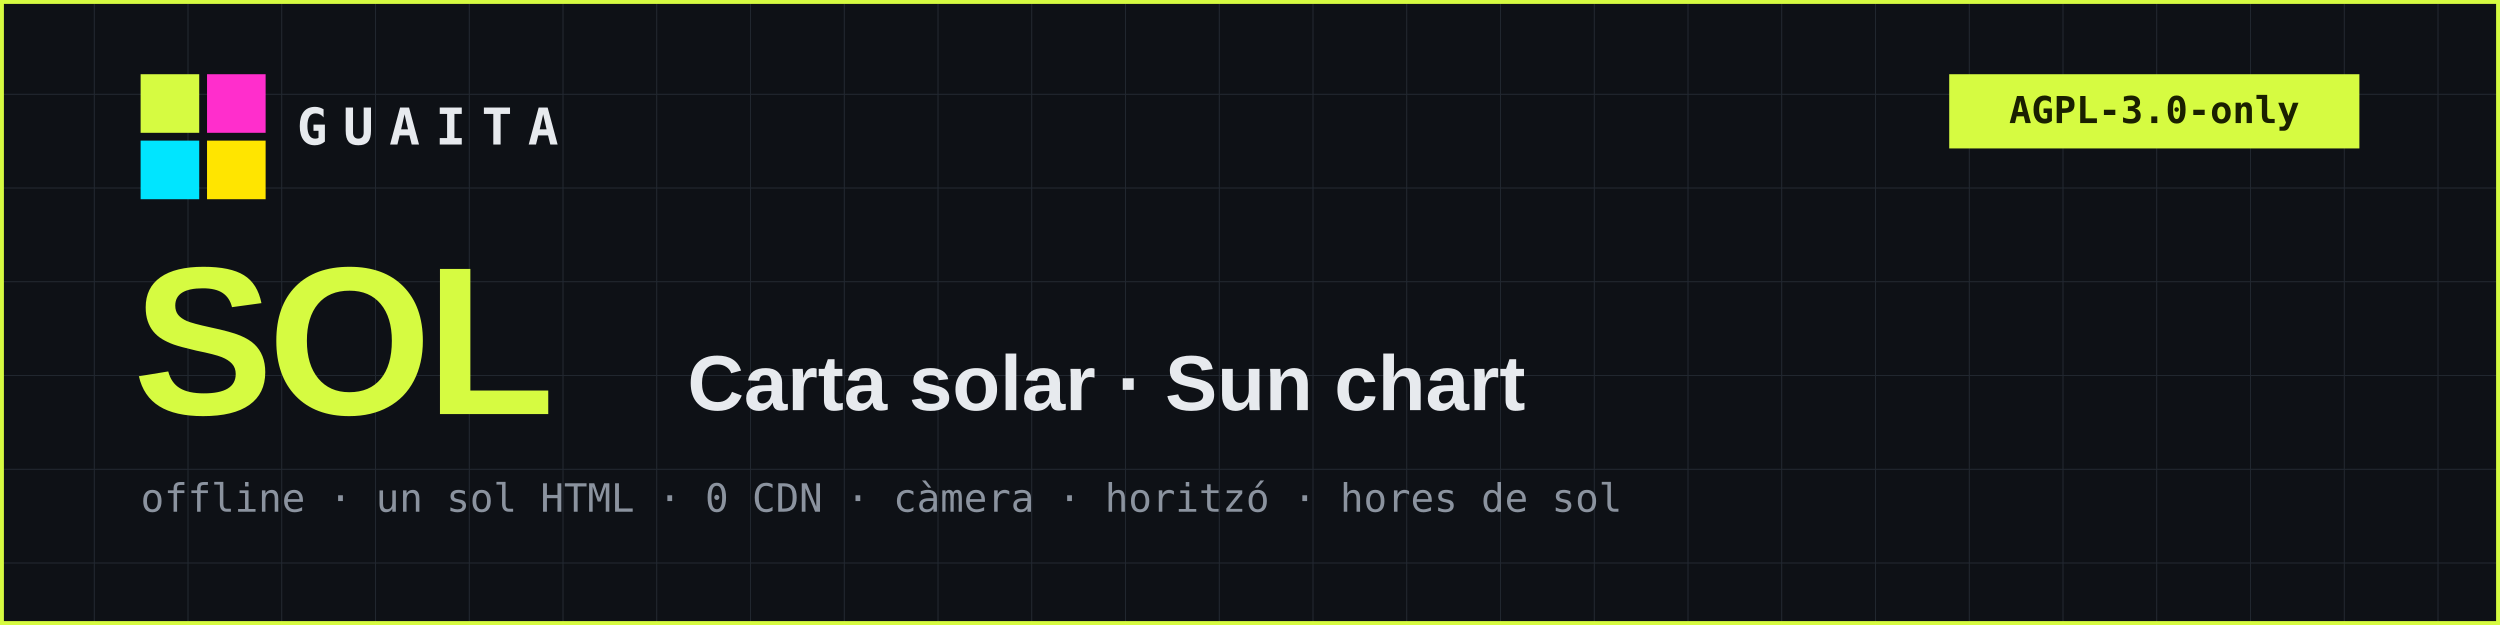
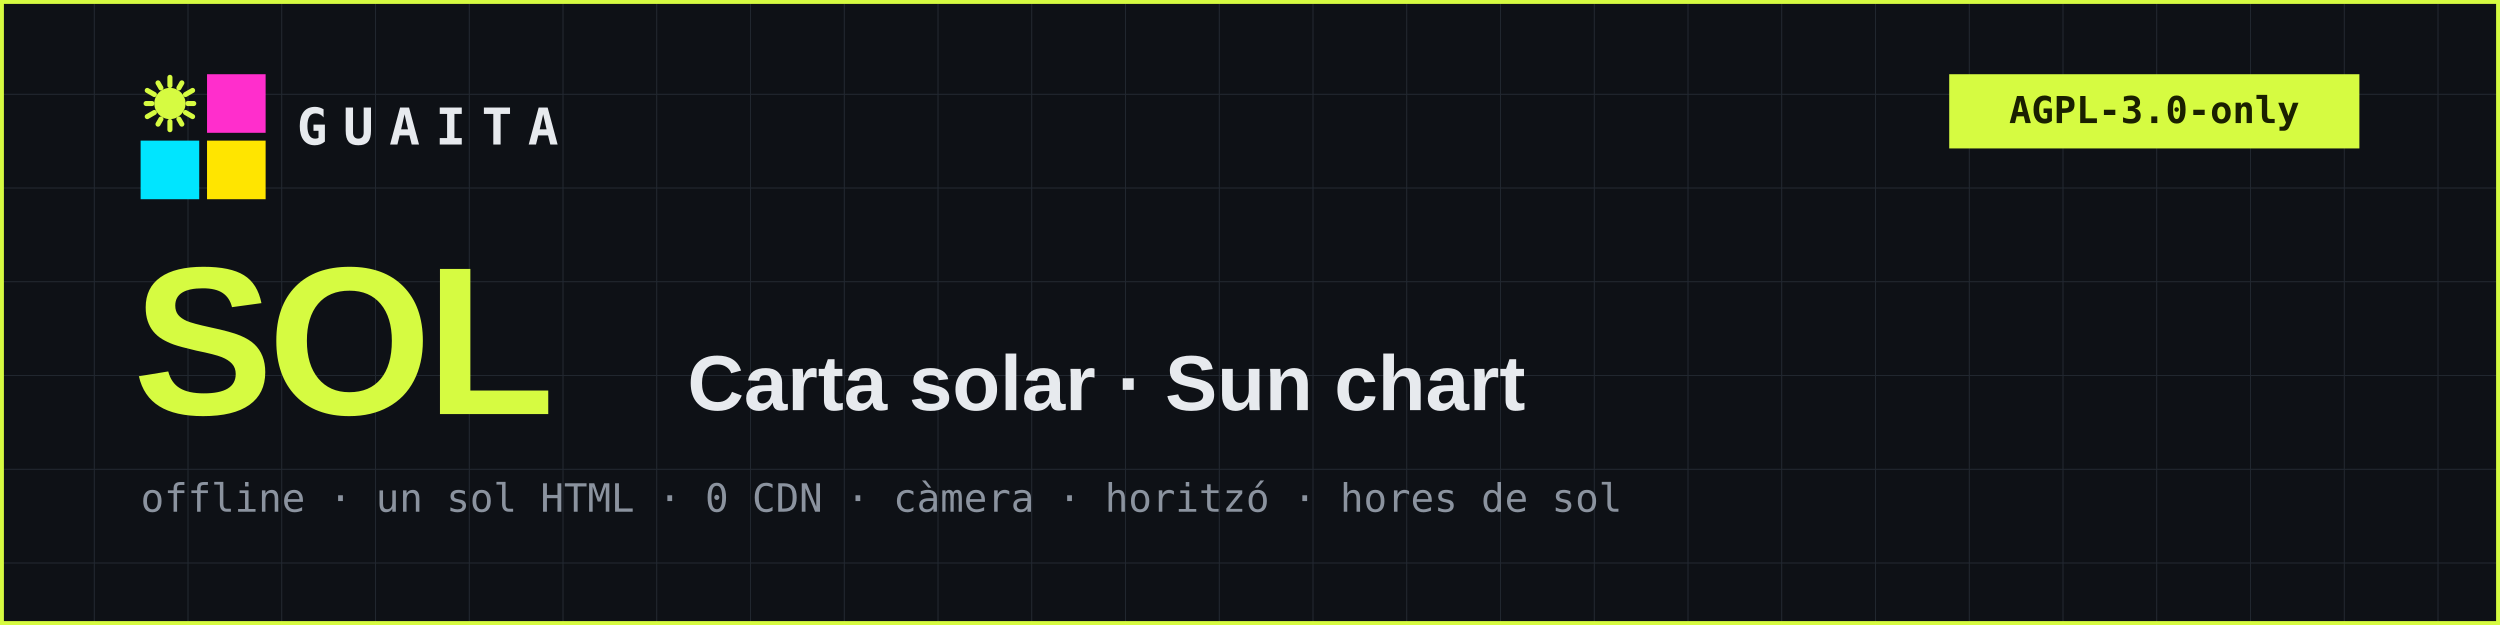
<svg xmlns="http://www.w3.org/2000/svg" width="1280" height="320" viewBox="0 0 1280 320" role="img" aria-label="guaitaSOL">
  <defs>
    <pattern id="g" width="48" height="48" patternUnits="userSpaceOnUse">
      <path d="M48 0H0V48" fill="none" stroke="#2A313B" stroke-width="1" />
    </pattern>
  </defs>
  <rect width="1280" height="320" fill="#0E1116" />
  <rect width="1280" height="320" fill="url(#g)" opacity=".7" />
  <rect x="1" y="1" width="1278" height="318" fill="none" stroke="#D6FB41" stroke-width="2" />
  <g transform="translate(72,38)">
-     <rect width="30" height="30" fill="#D6FB41" />
+     <g stroke="#D6FB41" stroke-width="2.60" stroke-linecap="round">
+       <line x1="15" y1="1.60" x2="15" y2="5.80" transform="rotate(0 15 15)" />
+       <line x1="15" y1="2.80" x2="15" y2="5.80" transform="rotate(30 15 15)" />
+       <line x1="15" y1="1.60" x2="15" y2="5.80" transform="rotate(60 15 15)" />
+       <line x1="15" y1="2.80" x2="15" y2="5.80" transform="rotate(90 15 15)" />
+       <line x1="15" y1="1.60" x2="15" y2="5.80" transform="rotate(120 15 15)" />
+       <line x1="15" y1="2.80" x2="15" y2="5.80" transform="rotate(150 15 15)" />
+       <line x1="15" y1="1.60" x2="15" y2="5.80" transform="rotate(180 15 15)" />
+       <line x1="15" y1="2.80" x2="15" y2="5.80" transform="rotate(210 15 15)" />
+       <line x1="15" y1="1.60" x2="15" y2="5.80" transform="rotate(240 15 15)" />
+       <line x1="15" y1="2.80" x2="15" y2="5.80" transform="rotate(270 15 15)" />
+       <line x1="15" y1="1.60" x2="15" y2="5.80" transform="rotate(300 15 15)" />
+       <line x1="15" y1="2.80" x2="15" y2="5.80" transform="rotate(330 15 15)" />
+     </g>
+     <circle cx="15" cy="15" r="8.00" fill="#D6FB41" />
    <rect x="34" width="30" height="30" fill="#FF2ECC" />
    <rect y="34" width="30" height="30" fill="#00E5FF" />
    <rect x="34" y="34" width="30" height="30" fill="#FFE500" />
  </g>
  <text x="152" y="74" font-family="IBM Plex Mono,Consolas,monospace" font-size="26" letter-spacing="8" fill="#E7EAEE" font-weight="700">GUAITA</text>
  <text x="68" y="212" font-family="IBM Plex Sans,Segoe UI,Arial,sans-serif" font-size="108" font-weight="700" fill="#D6FB41" letter-spacing="-3">SOL</text>
  <text x="352" y="210" font-family="IBM Plex Sans,Segoe UI,Arial,sans-serif" font-size="40" font-weight="600" fill="#E7EAEE">Carta solar · Sun chart</text>
  <text x="72" y="262" font-family="IBM Plex Mono,Consolas,monospace" font-size="20" fill="#8B939F">offline · un sol HTML · 0 CDN · càmera · horitzó · hores de sol</text>
  <rect x="998" y="38" width="210" height="38" fill="#D6FB41" />
  <text x="1103" y="63" font-family="IBM Plex Mono,Consolas,monospace" font-size="19" font-weight="700" fill="#1A2000" text-anchor="middle">AGPL-3.0-only</text>
</svg>
